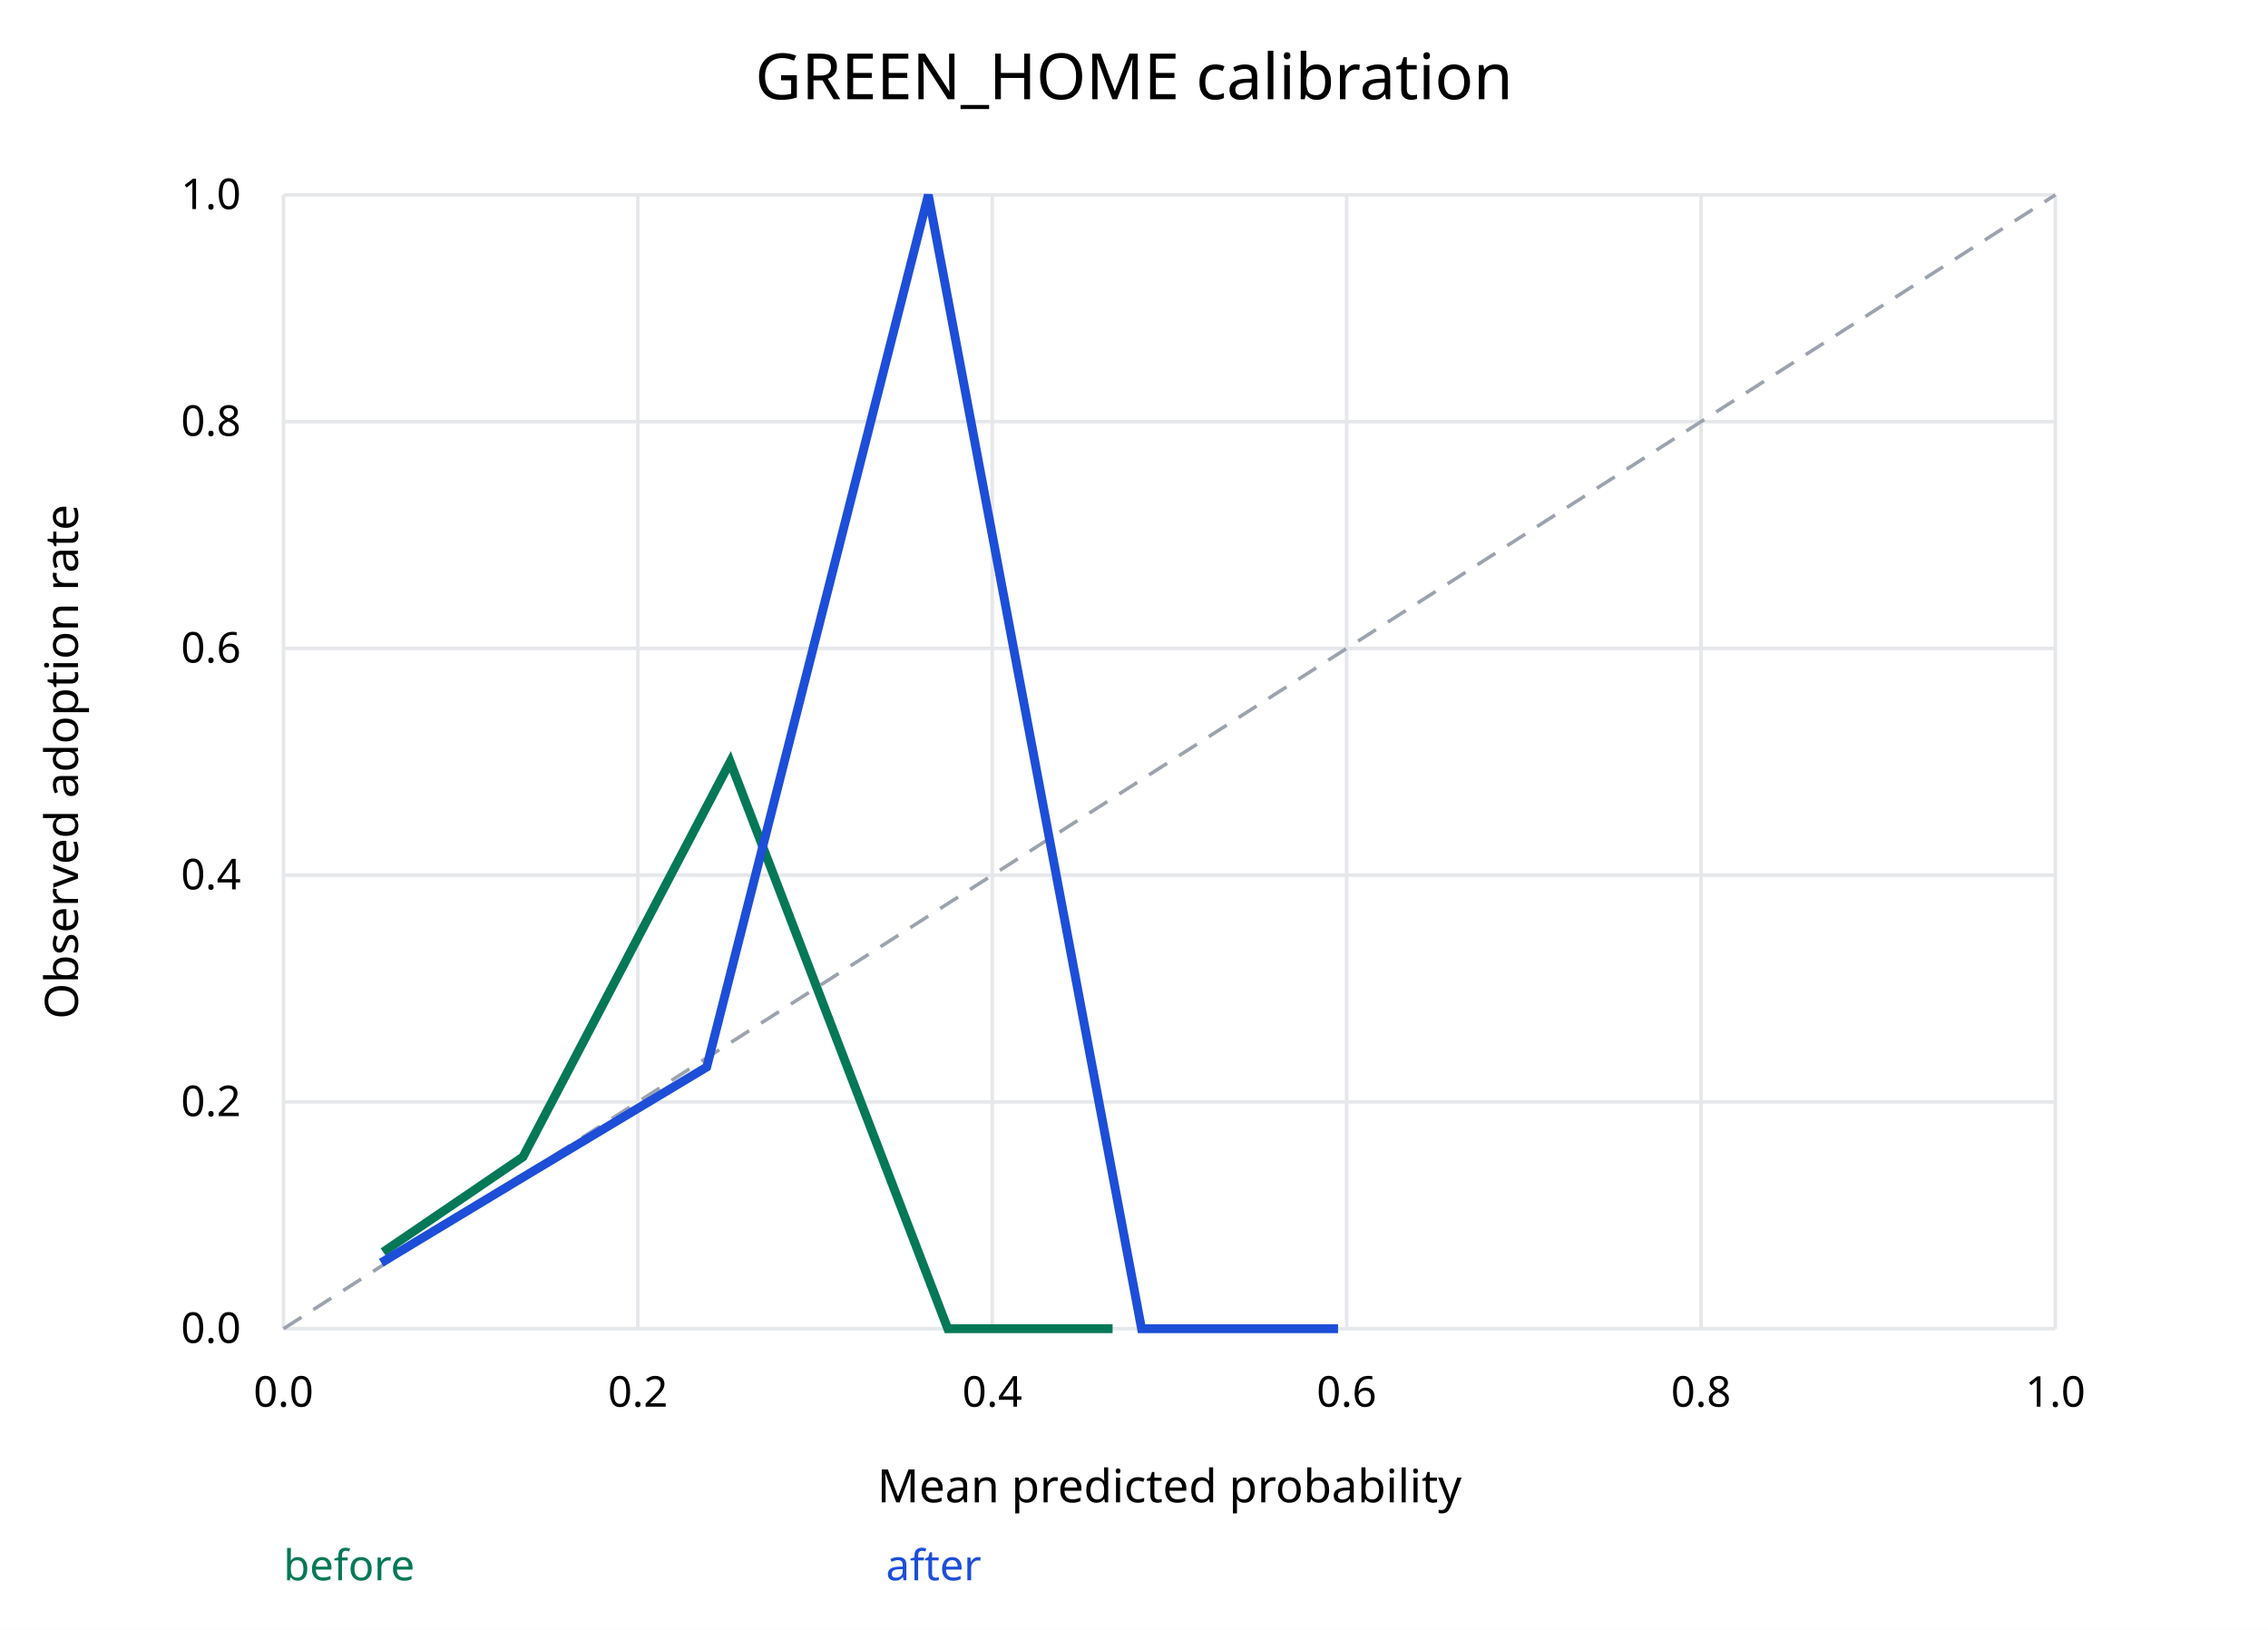
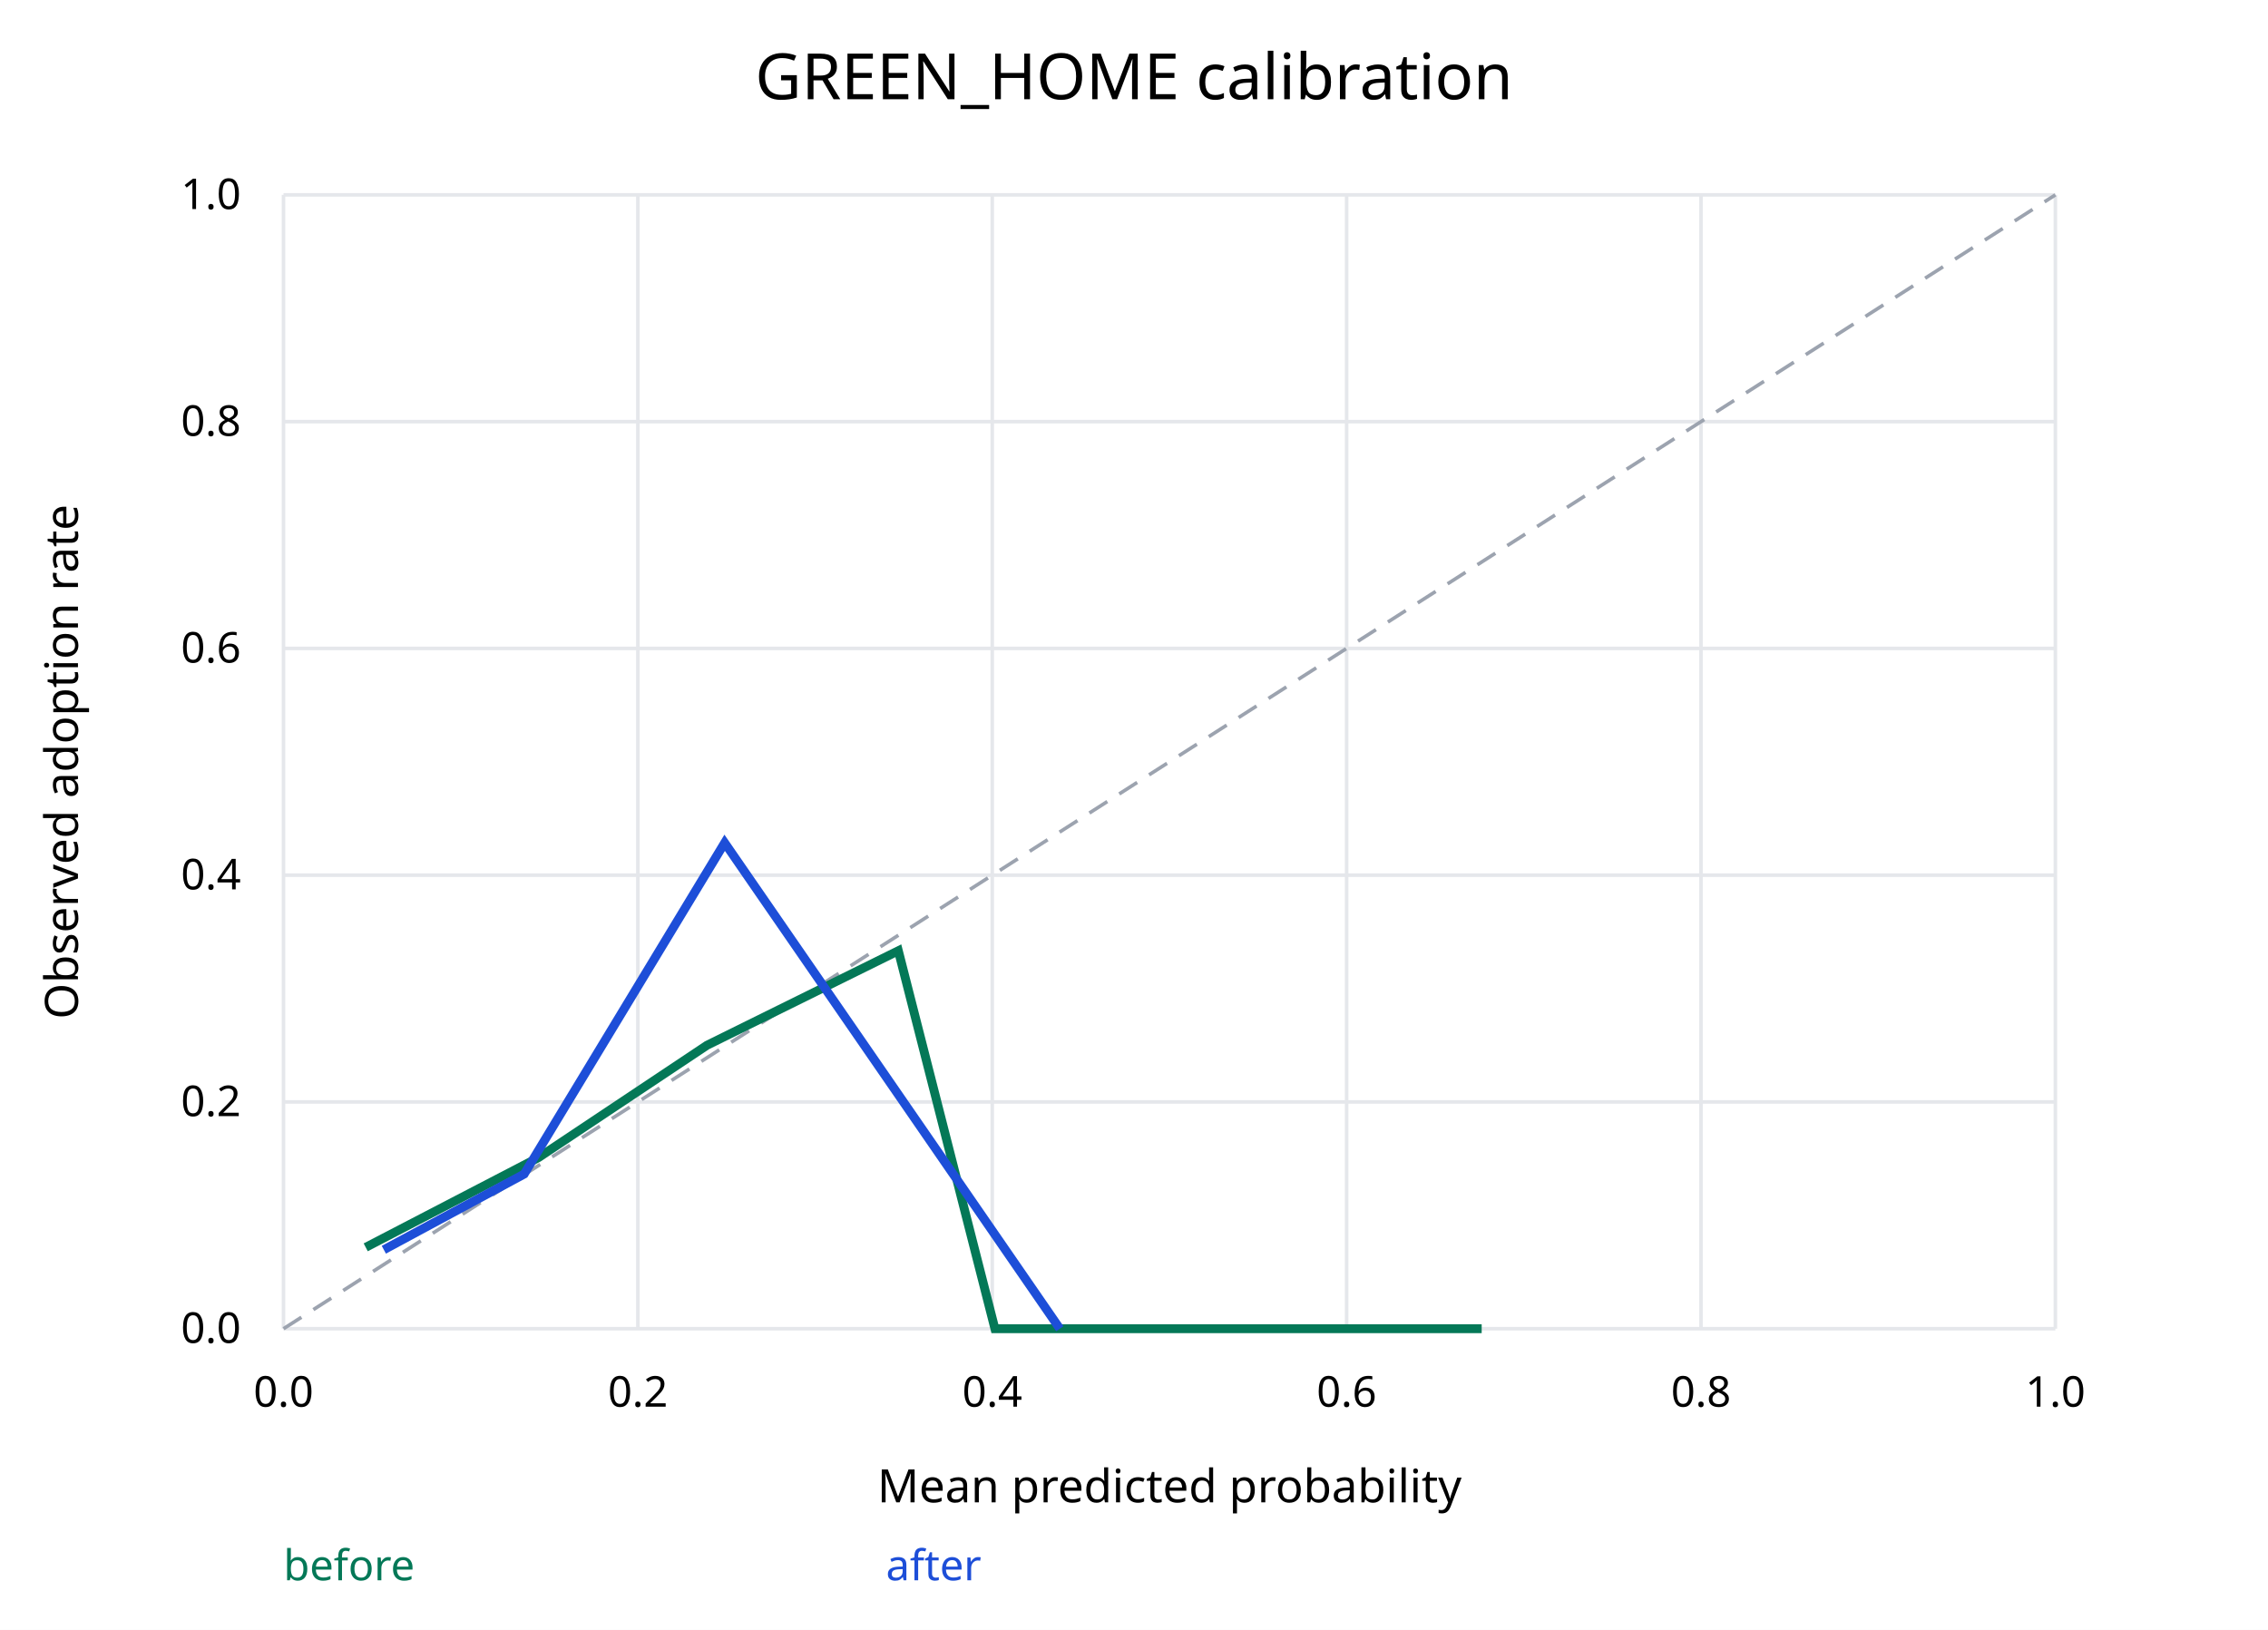
<svg xmlns="http://www.w3.org/2000/svg" width="640" height="460" viewBox="0 0 640 460" role="img" aria-label="GREEN_HOME calibration">
  <rect width="100%" height="100%" fill="white" />
  <text x="320" y="28" text-anchor="middle" font-family="sans-serif" font-size="18">GREEN_HOME calibration</text>
  <path d="M 80.0 55 V 375 M 80 375.0 H 580" stroke="#e5e7eb" fill="none" />
  <text x="80.0" y="397" text-anchor="middle" font-family="sans-serif" font-size="12">0.0</text>
  <text x="68" y="379.0" text-anchor="end" font-family="sans-serif" font-size="12">0.0</text>
  <path d="M 180.0 55 V 375 M 80 311.0 H 580" stroke="#e5e7eb" fill="none" />
  <text x="180.0" y="397" text-anchor="middle" font-family="sans-serif" font-size="12">0.2</text>
  <text x="68" y="315.0" text-anchor="end" font-family="sans-serif" font-size="12">0.2</text>
  <path d="M 280.0 55 V 375 M 80 247.0 H 580" stroke="#e5e7eb" fill="none" />
  <text x="280.0" y="397" text-anchor="middle" font-family="sans-serif" font-size="12">0.4</text>
  <text x="68" y="251.0" text-anchor="end" font-family="sans-serif" font-size="12">0.4</text>
  <path d="M 380.0 55 V 375 M 80 183.0 H 580" stroke="#e5e7eb" fill="none" />
  <text x="380.0" y="397" text-anchor="middle" font-family="sans-serif" font-size="12">0.6</text>
  <text x="68" y="187.0" text-anchor="end" font-family="sans-serif" font-size="12">0.6</text>
  <path d="M 480.0 55 V 375 M 80 119 H 580" stroke="#e5e7eb" fill="none" />
  <text x="480.0" y="397" text-anchor="middle" font-family="sans-serif" font-size="12">0.8</text>
  <text x="68" y="123" text-anchor="end" font-family="sans-serif" font-size="12">0.8</text>
  <path d="M 580.0 55 V 375 M 80 55.0 H 580" stroke="#e5e7eb" fill="none" />
  <text x="580.0" y="397" text-anchor="middle" font-family="sans-serif" font-size="12">1.0</text>
  <text x="68" y="59.0" text-anchor="end" font-family="sans-serif" font-size="12">1.0</text>
  <polyline points="80.00,375.00 580.00,55.00" stroke="#9ca3af" stroke-dasharray="6 4" fill="none" />
-   <polyline points="108.13,353.36 147.57,326.52 206.05,215.00 267.45,375.00 313.96,375.00" stroke="#047857" stroke-width="2.5" fill="none" />
+   <polyline points="103.20,352.03 151.96,326.70 199.51,295.00 253.50,268.33 280.75,375.00 363.97,375.00 418.11,375.00" stroke="#047857" stroke-width="2.5" fill="none" />
  <text x="80" y="446" fill="#047857" font-family="sans-serif" font-size="12">before</text>
-   <polyline points="107.59,356.38 149.41,331.16 199.43,301.15 261.96,55.00 322.13,375.00 377.58,375.00" stroke="#1d4ed8" stroke-width="2.5" fill="none" />
+   <polyline points="108.31,352.71 147.91,331.36 204.49,237.86 299.07,375.00" stroke="#1d4ed8" stroke-width="2.5" fill="none" />
  <text x="250" y="446" fill="#1d4ed8" font-family="sans-serif" font-size="12">after</text>
  <text x="330" y="424" text-anchor="middle" font-family="sans-serif" font-size="13">Mean predicted probability</text>
  <text transform="translate(22 215) rotate(-90)" text-anchor="middle" font-family="sans-serif" font-size="13">Observed adoption rate</text>
</svg>
